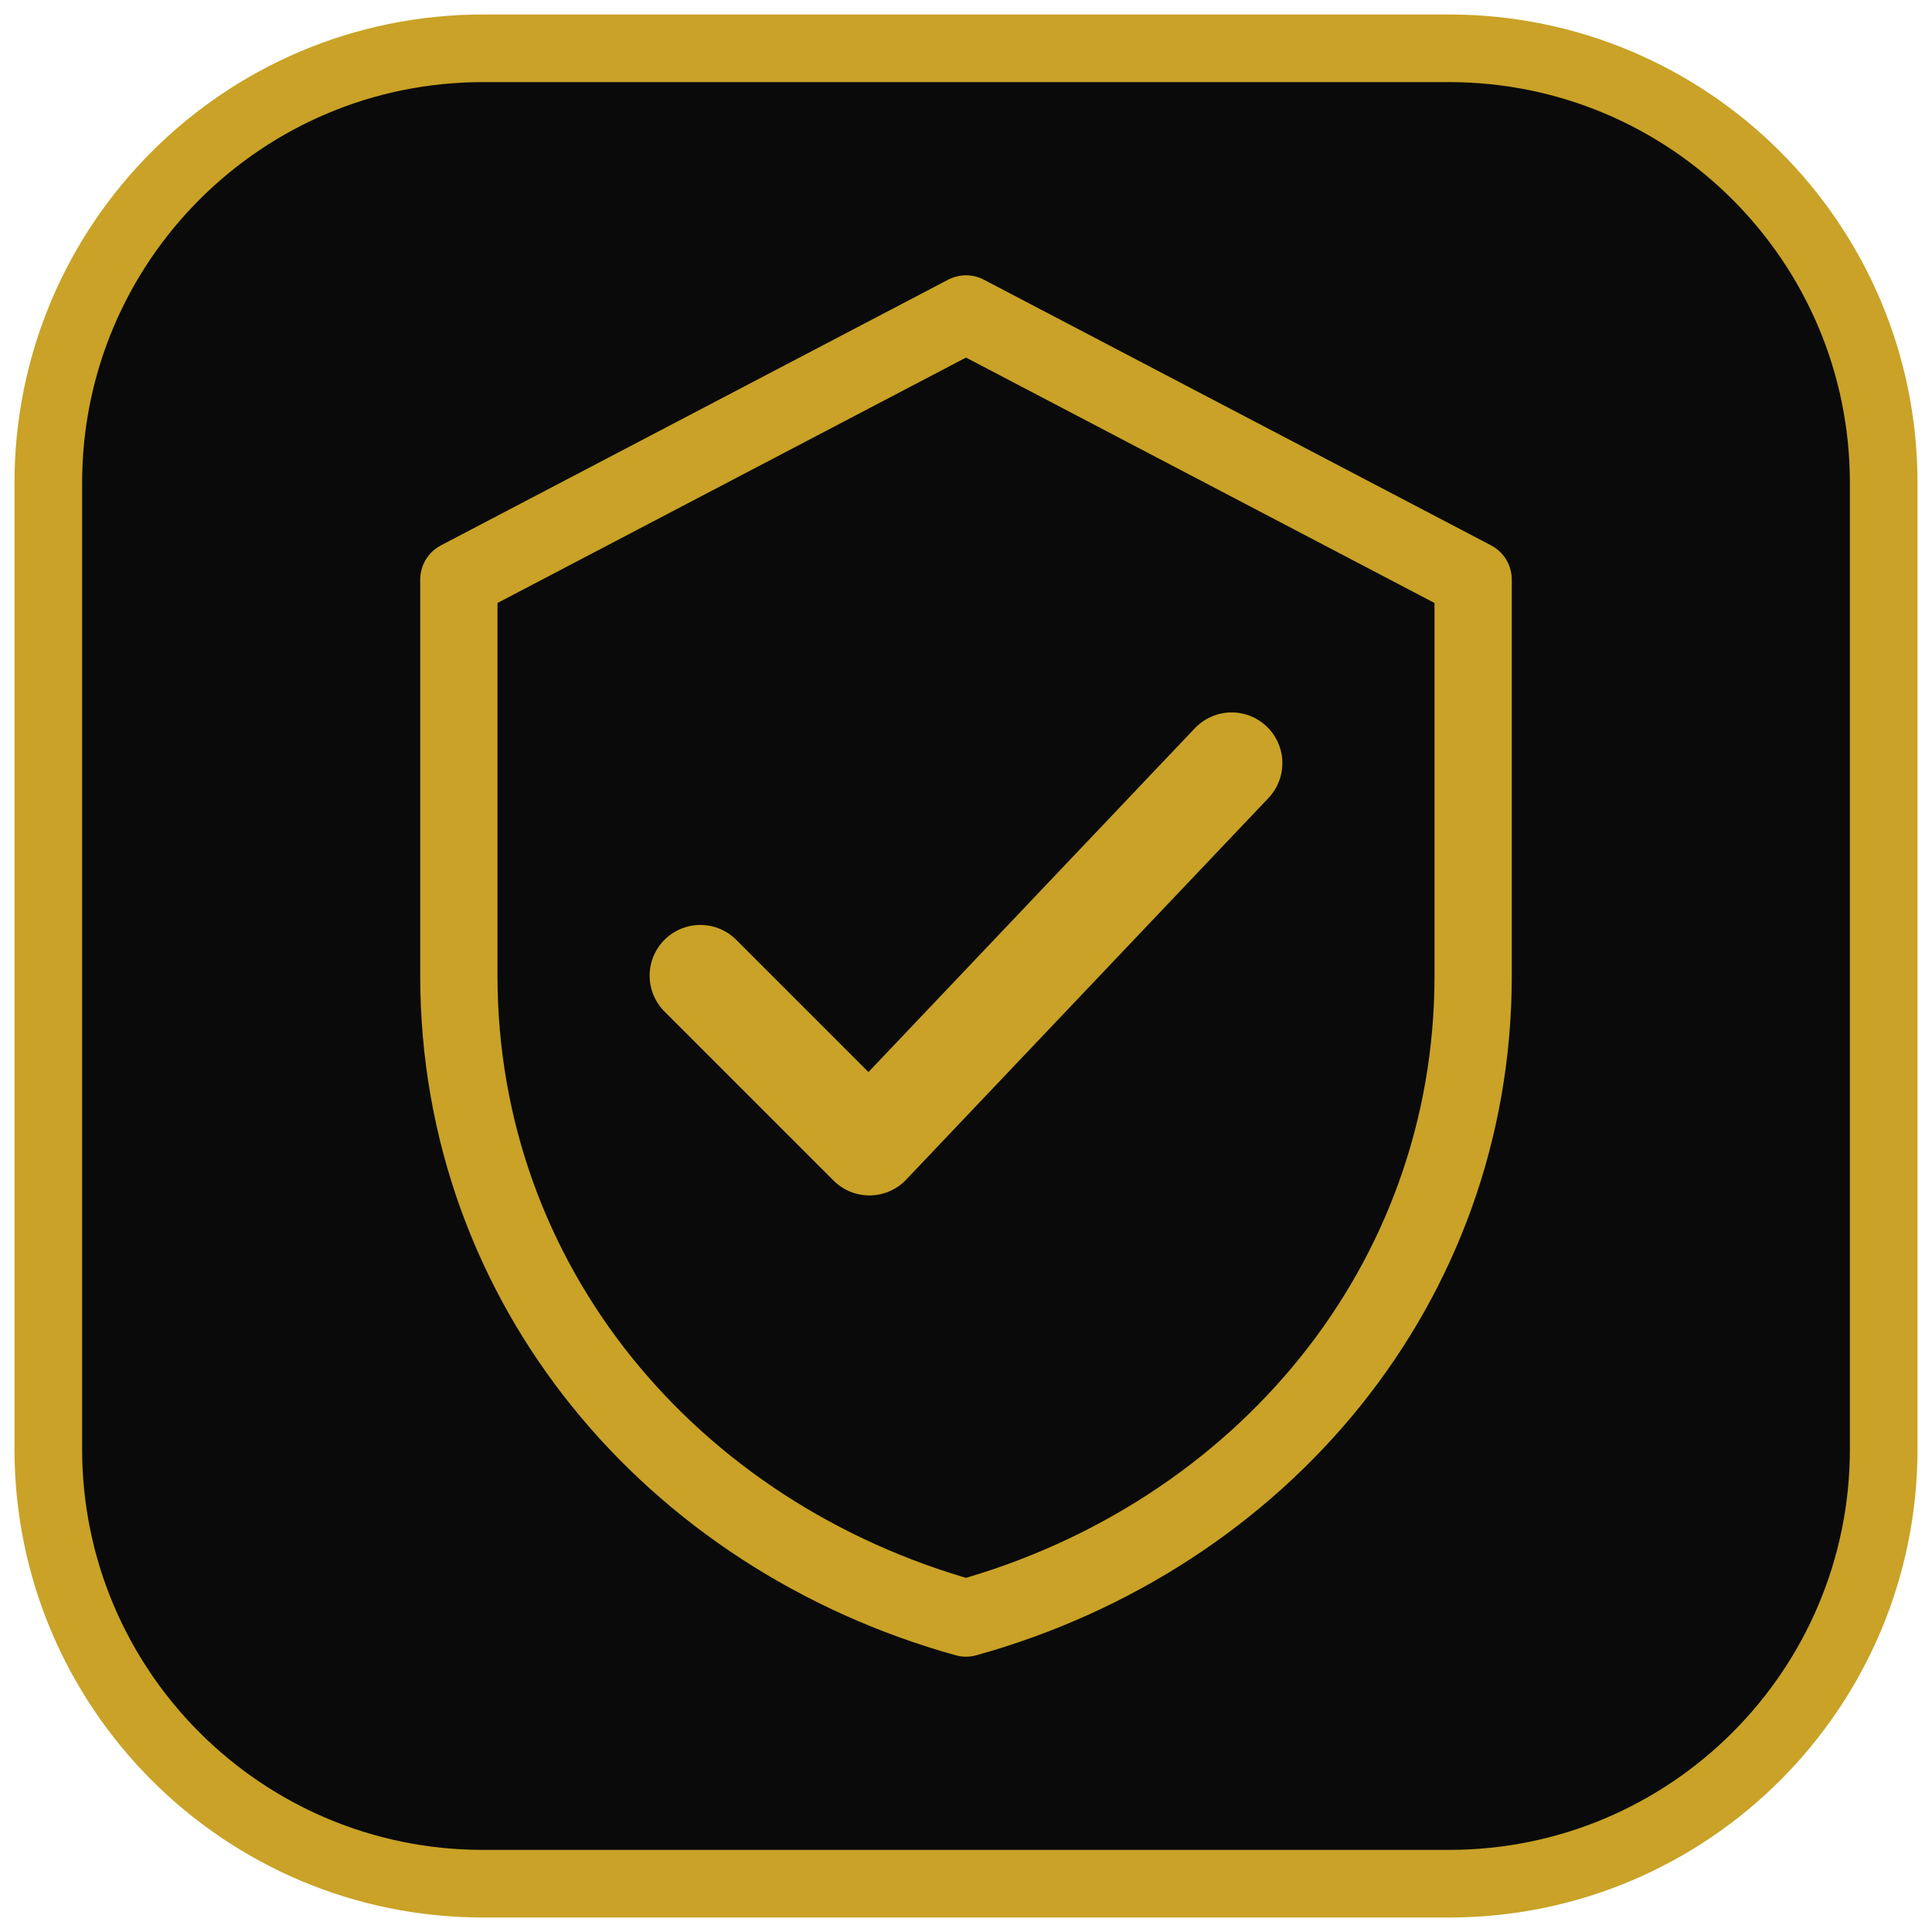
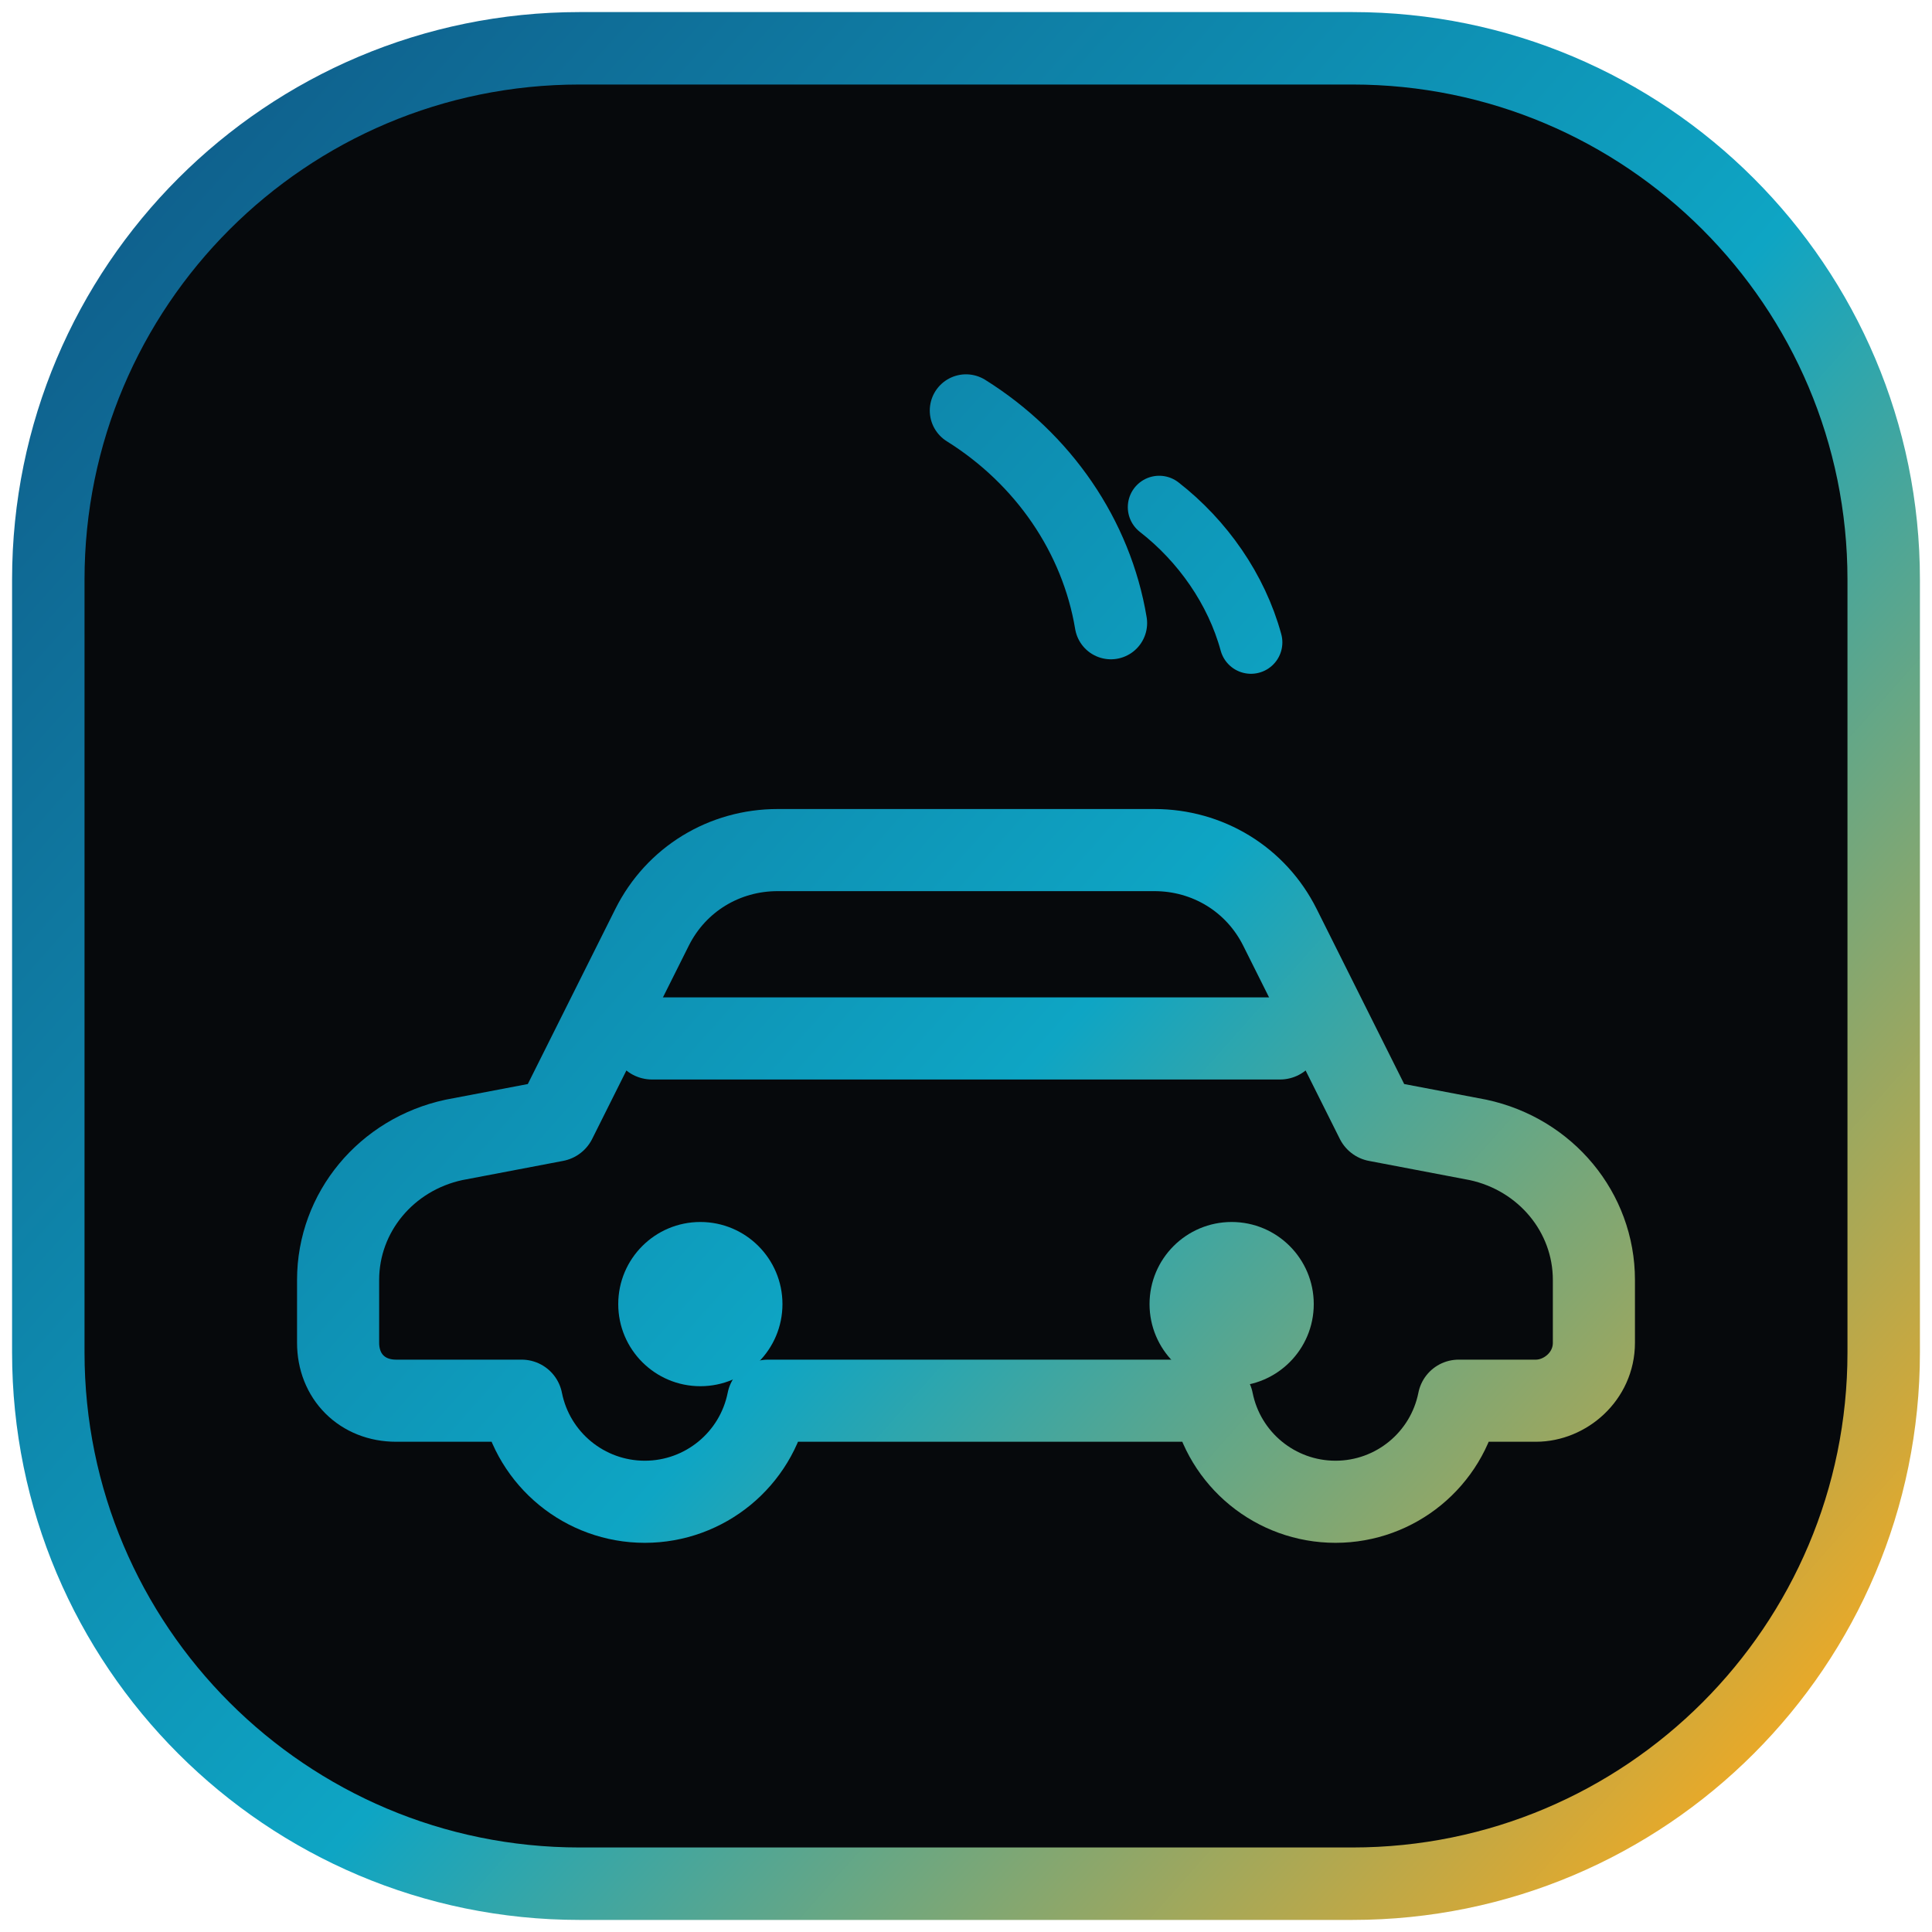
<svg xmlns="http://www.w3.org/2000/svg" viewBox="0 0 40 40" fill="none">
-   <rect x="1" y="1" width="38" height="38" rx="9" fill="#0a0a0b" />
-   <rect x="1" y="1" width="38" height="38" rx="9" stroke="#c9a227" stroke-width="1.4" />
-   <path d="M20 6.5 30.5 12v8.2c0 6.4-4.4 11.6-10.5 13.3-6.1-1.7-10.5-6.9-10.5-13.3V12L20 6.5Z" stroke="#c9a227" stroke-width="1.6" stroke-linejoin="round" fill="none" />
-   <path d="M14.5 20.2 18 23.7l7.5-7.9" stroke="#c9a227" stroke-width="2.1" stroke-linecap="round" stroke-linejoin="round" fill="none" />
+   <defs>
+     <linearGradient id="g" x1="2" y1="4" x2="38" y2="36" gradientUnits="userSpaceOnUse">
+       <stop offset="0" stop-color="#0f5f8c" />
+       <stop offset="0.55" stop-color="#0ea5c4" />
+       <stop offset="1" stop-color="#f2a922" />
+     </linearGradient>
+   </defs>
+   <rect x="1" y="1" width="38" height="38" rx="11" fill="#06090c" />
+   <rect x="1" y="1" width="38" height="38" rx="11" stroke="url(#g)" stroke-width="1.5" />
+   <path d="M7 26.5c0-1.4 1-2.6 2.4-2.9l2.1-.4 2-4c.5-1 1.5-1.6 2.6-1.6h7.8c1.1 0 2.1.6 2.6 1.6l2 4 2.1.4c1.4.3 2.4 1.5 2.4 2.9v1.3c0 .7-.6 1.2-1.2 1.2h-1.6a2.6 2.6 0 0 1-5.1 0h-9.2a2.6 2.6 0 0 1-5.1 0H8.2c-.7 0-1.2-.5-1.2-1.2v-1.3Z" stroke="url(#g)" stroke-width="1.7" stroke-linejoin="round" fill="none" />
+   <path d="M13.5 21.5h13" stroke="url(#g)" stroke-width="1.7" stroke-linecap="round" />
+   <circle cx="14.5" cy="27" r="1.7" fill="url(#g)" />
+   <circle cx="25.5" cy="27" r="1.7" fill="url(#g)" />
+   <path d="M20 8.5c1.6 1 2.7 2.6 3 4.4" stroke="url(#g)" stroke-width="1.5" stroke-linecap="round" />
+   <path d="M24 10.5c.9.7 1.6 1.7 1.9 2.8" stroke="url(#g)" stroke-width="1.3" stroke-linecap="round" />
</svg>
